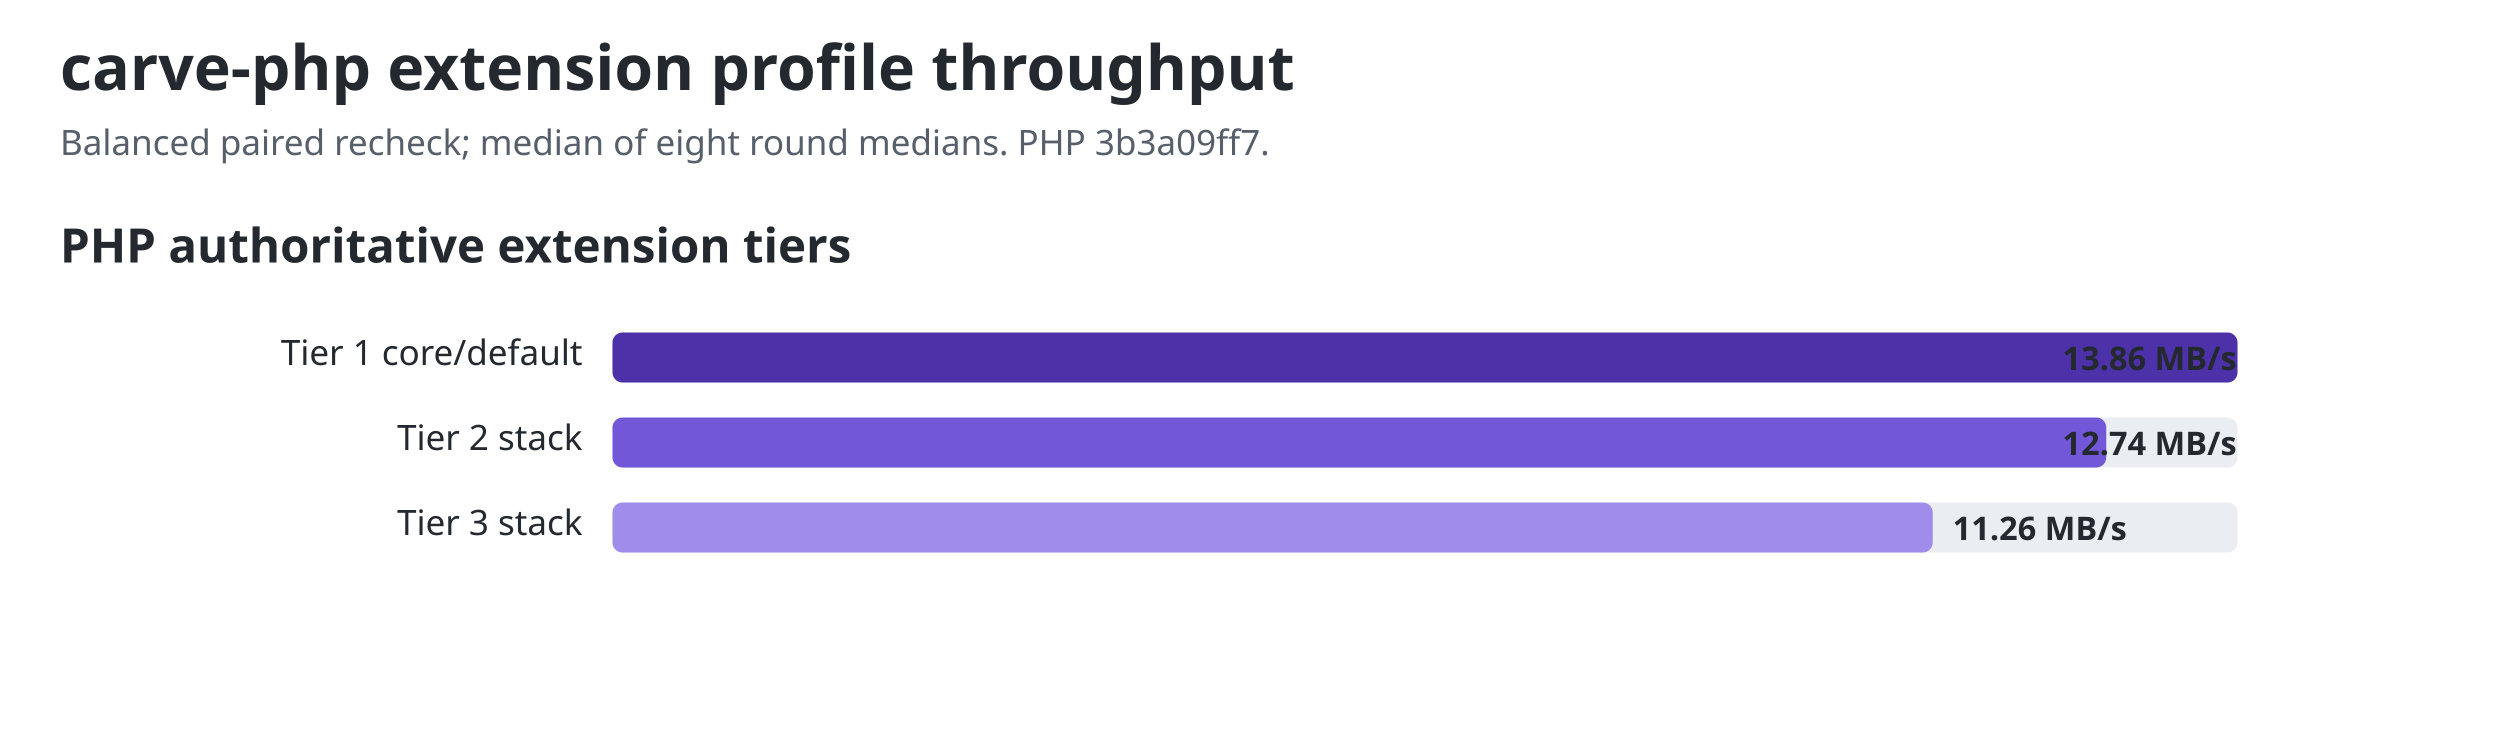
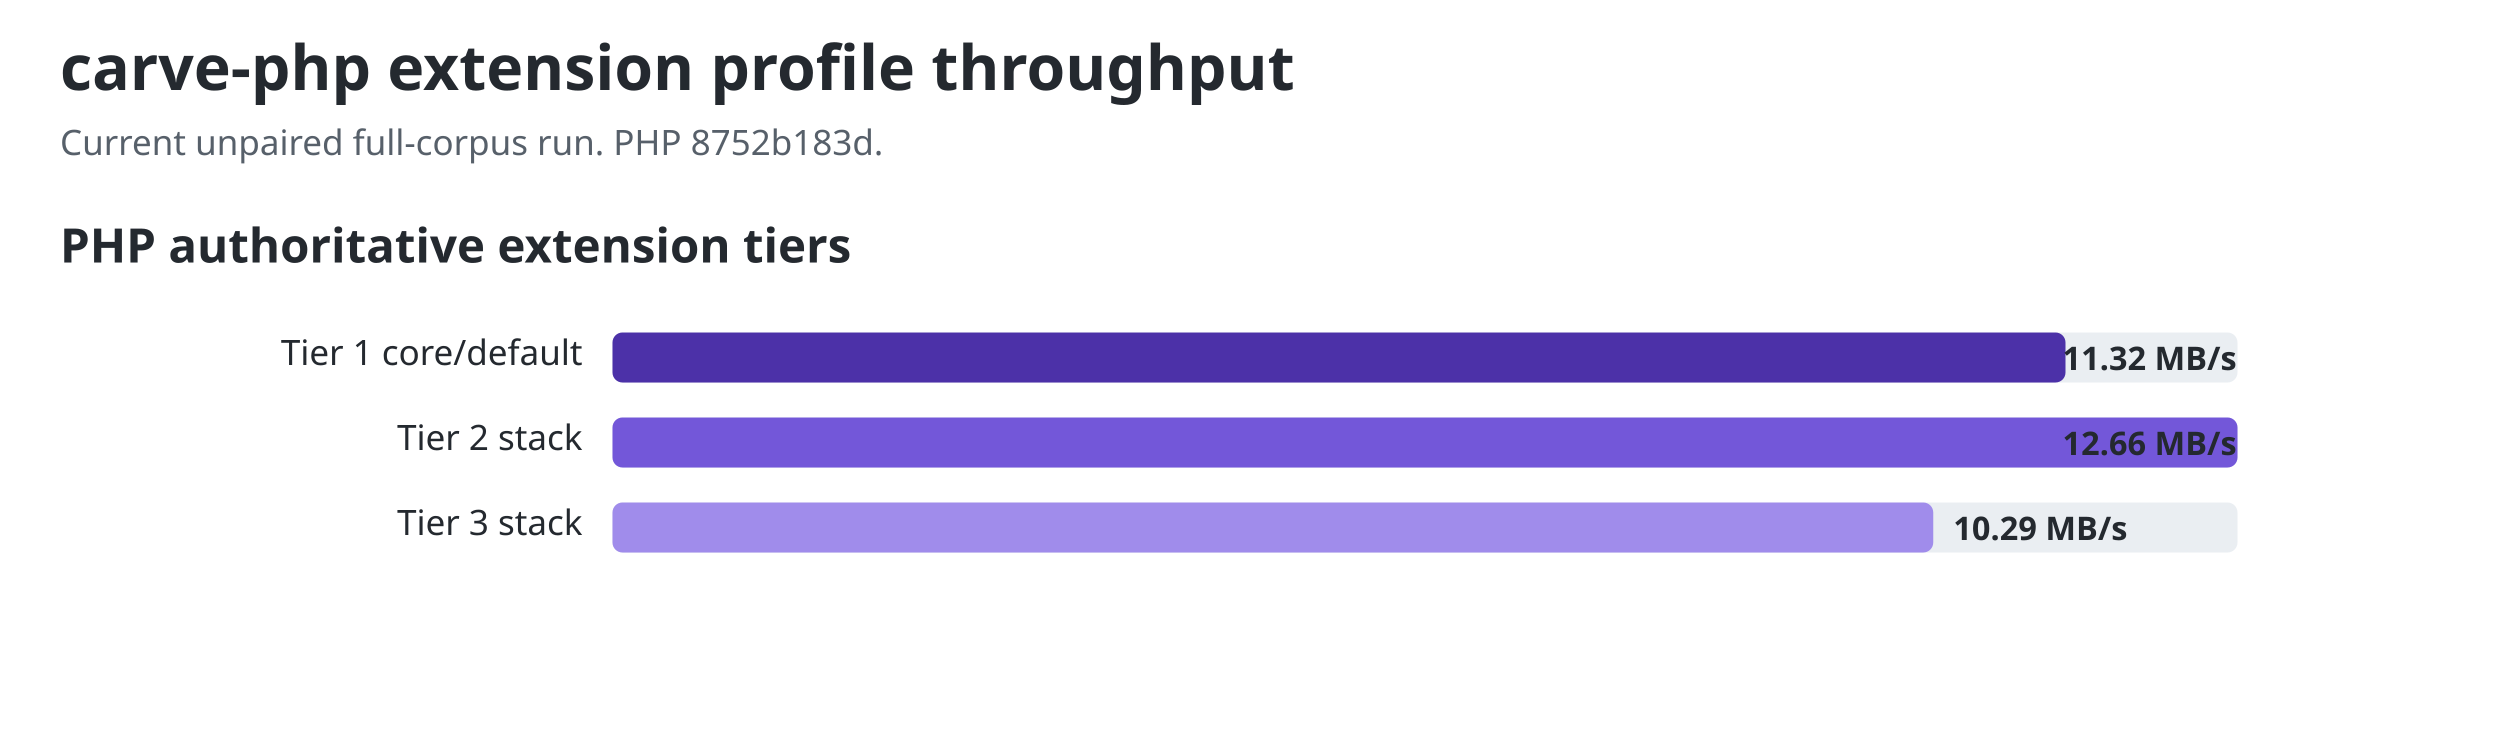
<svg xmlns="http://www.w3.org/2000/svg" width="1000" height="297" viewBox="0 0 1000 297" role="img" aria-labelledby="title desc">
  <style>text{font-family:ui-sans-serif,system-ui,sans-serif;fill:#24292f}.title{font-size:25px;font-weight:700}.sub{font-size:14px;fill:#57606a}.group{font-size:19px;font-weight:650}.label{font-size:14px}.value{font-size:13px;font-weight:650;fill:#24292f}.track{fill:#eaeef2}@media(prefers-color-scheme:dark){text,.value{fill:#f0f6fc}.sub{fill:#8c959f}.track{fill:#30363d}}</style>
  <text id="chart-title" class="title" x="24" y="36">carve-php extension profile throughput</text>
-   <text class="sub" x="24" y="62">Balanced paired recheck; median of eight round medians. PHP 3b3a09ff7.</text>
+   <text class="sub" x="24" y="62">Current unpaired full-corpus run. PHP 8752b183d.</text>
  <text class="group" x="24" y="105">PHP authoritative extension tiers</text>
  <text class="label" x="233" y="146" text-anchor="end">Tier 1 core/default</text>
  <rect class="track" x="245" y="133" width="650" height="20" rx="4" />
-   <rect x="245" y="133" width="650.0" height="20" rx="4" fill="#4c31a8" />
-   <text class="value" x="825" y="148">13.86 MB/s</text>
+   <rect x="245" y="133" width="581.2" height="20" rx="4" fill="#4c31a8" />
+   <text class="value" x="825" y="148">11.32 MB/s</text>
  <text class="label" x="233" y="180" text-anchor="end">Tier 2 stack</text>
  <rect class="track" x="245" y="167" width="650" height="20" rx="4" />
-   <rect x="245" y="167" width="597.5" height="20" rx="4" fill="#7357d9" />
-   <text class="value" x="825" y="182">12.74 MB/s</text>
+   <rect x="245" y="167" width="650.0" height="20" rx="4" fill="#7357d9" />
+   <text class="value" x="825" y="182">12.66 MB/s</text>
  <text class="label" x="233" y="214" text-anchor="end">Tier 3 stack</text>
  <rect class="track" x="245" y="201" width="650" height="20" rx="4" />
-   <rect x="245" y="201" width="528.1" height="20" rx="4" fill="#a08ceb" />
-   <text class="value" x="781.066" y="216">11.26 MB/s</text>
+   <rect x="245" y="201" width="528.3" height="20" rx="4" fill="#a08ceb" />
+   <text class="value" x="781.318" y="216">10.29 MB/s</text>
</svg>
